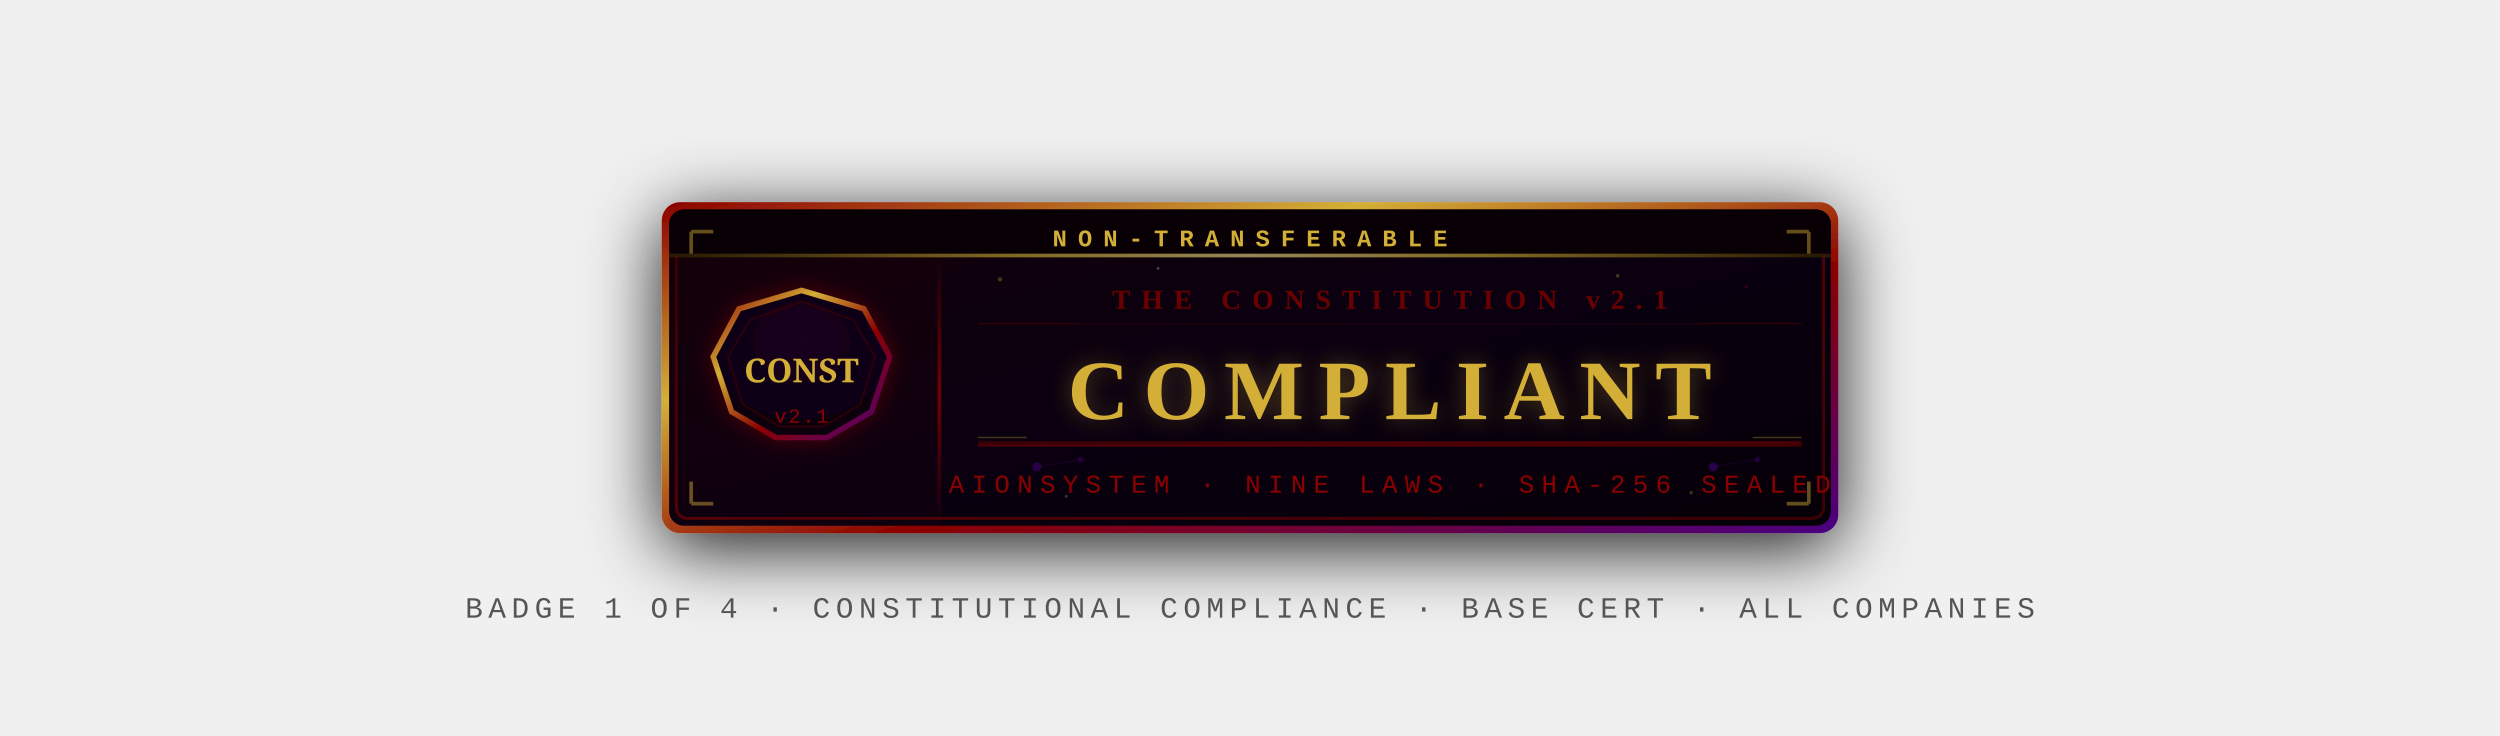
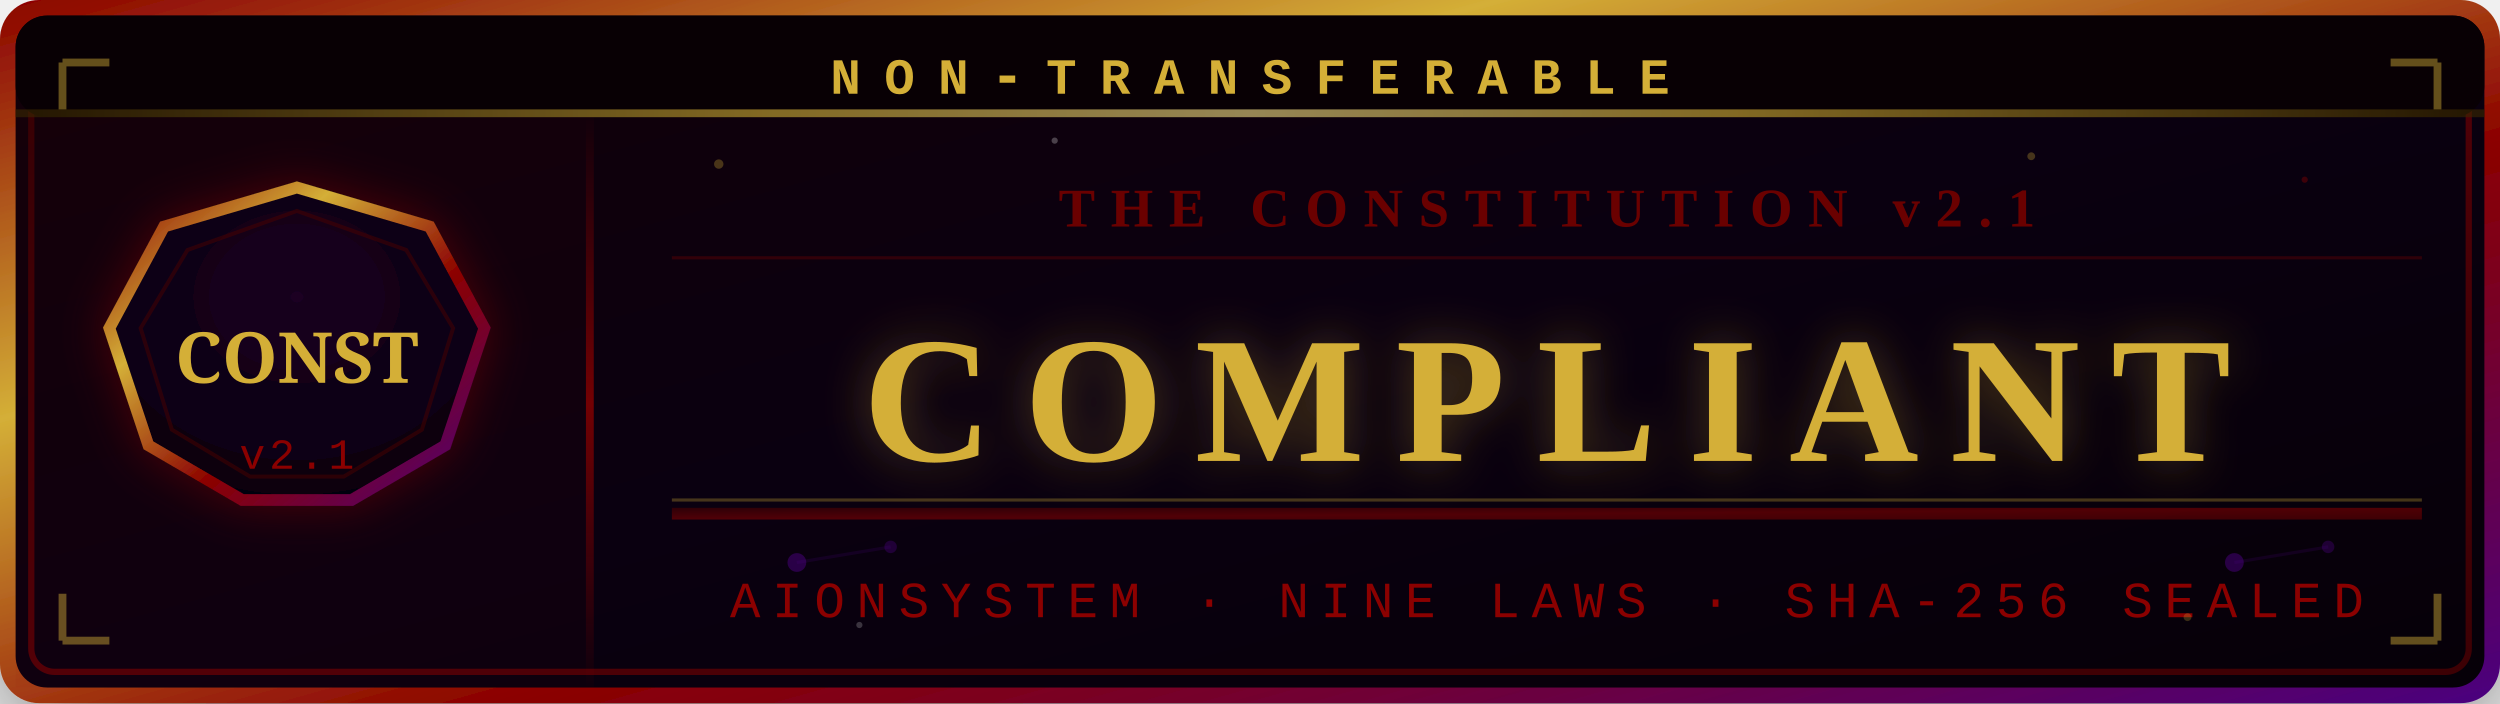
- <svg xmlns="http://www.w3.org/2000/svg" viewBox="0 0 680 200" width="100%" role="img" style="">
+ <svg xmlns="http://www.w3.org/2000/svg" viewBox="0 0 320 90" width="320" height="90" role="img">
  <defs>
    <linearGradient id="badgeBg" x1="0%" y1="0%" x2="100%" y2="100%">
      <stop offset="0%" stop-color="#120008" />
      <stop offset="50%" stop-color="#0a0010" />
      <stop offset="100%" stop-color="#060008" />
    </linearGradient>
    <linearGradient id="rimGrad" x1="0%" y1="0%" x2="100%" y2="100%">
      <stop offset="0%" stop-color="#8B0000" />
      <stop offset="30%" stop-color="#D4AF37" />
      <stop offset="60%" stop-color="#8B0000" />
      <stop offset="100%" stop-color="#4a0080" />
    </linearGradient>
    <linearGradient id="rimInner" x1="0%" y1="0%" x2="100%" y2="100%">
      <stop offset="0%" stop-color="#4a0000" />
      <stop offset="50%" stop-color="#8B0000" />
      <stop offset="100%" stop-color="#6a0000" />
    </linearGradient>
    <linearGradient id="divLine" x1="0%" y1="0%" x2="0%" y2="100%">
      <stop offset="0%" stop-color="#8B0000" stop-opacity="0" />
      <stop offset="50%" stop-color="#8B0000" stop-opacity="0.8" />
      <stop offset="100%" stop-color="#8B0000" stop-opacity="0" />
    </linearGradient>
    <linearGradient id="goldBar" x1="0%" y1="0%" x2="100%" y2="0%">
      <stop offset="0%" stop-color="#3a2800" />
      <stop offset="30%" stop-color="#D4AF37" />
      <stop offset="50%" stop-color="#F5E08A" />
      <stop offset="70%" stop-color="#D4AF37" />
      <stop offset="100%" stop-color="#3a2800" />
    </linearGradient>
    <radialGradient id="nonagonFill" cx="50%" cy="35%" r="65%">
      <stop offset="0%" stop-color="#1a0020" />
      <stop offset="100%" stop-color="#06000e" />
    </radialGradient>
-     <mask id="imagine-text-gaps-u2pnqd" maskUnits="userSpaceOnUse">
-       <rect x="0" y="0" width="680" height="200" fill="white" />
-       <rect x="99.789" y="5" width="119.422" height="11" fill="black" rx="2" />
-       <rect x="17.312" y="39" width="42.211" height="14" fill="black" rx="2" />
-       <rect x="25.398" y="53" width="24.402" height="11" fill="black" rx="2" />
-       <rect x="111.633" y="20" width="171.734" height="13" fill="black" rx="2" />
-       <rect x="99.258" y="36" width="197.484" height="30" fill="black" rx="2" />
-       <rect x="72.086" y="71" width="250.828" height="12" fill="black" rx="2" />
-       <rect x="121.773" y="159" width="436.453" height="13" fill="black" rx="2" />
-     </mask>
  </defs>
-   <g transform="translate(180, 55)" style="fill:rgb(0, 0, 0);stroke:none;color:rgb(255, 255, 255);stroke-width:1px;stroke-linecap:butt;stroke-linejoin:miter;opacity:1;font-family:&quot;Anthropic Sans&quot;, -apple-system, BlinkMacSystemFont, &quot;Segoe UI&quot;, sans-serif;font-size:16px;font-weight:400;text-anchor:start;dominant-baseline:auto">
-     <rect x="0" y="0" width="320" height="90" rx="5" fill="url(#rimGrad)" filter="drop-shadow(0 4px 10px rgba(0,0,0,0.9))" style="stroke:none;color:rgb(255, 255, 255);stroke-width:1px;stroke-linecap:butt;stroke-linejoin:miter;opacity:1;font-family:&quot;Anthropic Sans&quot;, -apple-system, BlinkMacSystemFont, &quot;Segoe UI&quot;, sans-serif;font-size:16px;font-weight:400;text-anchor:start;dominant-baseline:auto" />
-     <rect x="2" y="2" width="316" height="86" rx="4" fill="url(#badgeBg)" style="stroke:none;color:rgb(255, 255, 255);stroke-width:1px;stroke-linecap:butt;stroke-linejoin:miter;opacity:1;font-family:&quot;Anthropic Sans&quot;, -apple-system, BlinkMacSystemFont, &quot;Segoe UI&quot;, sans-serif;font-size:16px;font-weight:400;text-anchor:start;dominant-baseline:auto" />
-     <rect x="4" y="4" width="312" height="82" rx="3" fill="none" stroke="url(#rimInner)" stroke-width="0.8" opacity="0.55" style="fill:none;color:rgb(255, 255, 255);stroke-width:0.8px;stroke-linecap:butt;stroke-linejoin:miter;opacity:0.55;font-family:&quot;Anthropic Sans&quot;, -apple-system, BlinkMacSystemFont, &quot;Segoe UI&quot;, sans-serif;font-size:16px;font-weight:400;text-anchor:start;dominant-baseline:auto" />
-     <rect x="2" y="2" width="316" height="13" rx="4" fill="#080004" style="fill:rgb(8, 0, 4);stroke:none;color:rgb(255, 255, 255);stroke-width:1px;stroke-linecap:butt;stroke-linejoin:miter;opacity:1;font-family:&quot;Anthropic Sans&quot;, -apple-system, BlinkMacSystemFont, &quot;Segoe UI&quot;, sans-serif;font-size:16px;font-weight:400;text-anchor:start;dominant-baseline:auto" />
-     <rect x="2" y="14" width="316" height="1" fill="url(#goldBar)" opacity="0.6" style="stroke:none;color:rgb(255, 255, 255);stroke-width:1px;stroke-linecap:butt;stroke-linejoin:miter;opacity:0.6;font-family:&quot;Anthropic Sans&quot;, -apple-system, BlinkMacSystemFont, &quot;Segoe UI&quot;, sans-serif;font-size:16px;font-weight:400;text-anchor:start;dominant-baseline:auto" />
-     <text x="160" y="12" font-family="'Courier New',monospace" font-size="6.5" font-weight="bold" letter-spacing="3" fill="#D4AF37" text-anchor="middle" style="fill:rgb(212, 175, 55);stroke:none;color:rgb(255, 255, 255);stroke-width:1px;stroke-linecap:butt;stroke-linejoin:miter;opacity:1;font-family:&quot;Courier New&quot;, monospace;font-size:6.5px;font-weight:700;text-anchor:middle;dominant-baseline:auto">NON-TRANSFERABLE</text>
-     <rect x="2" y="15" width="74" height="73" fill="#8B0000" fill-opacity="0.04" style="fill:rgb(139, 0, 0);stroke:none;color:rgb(255, 255, 255);stroke-width:1px;stroke-linecap:butt;stroke-linejoin:miter;opacity:1;font-family:&quot;Anthropic Sans&quot;, -apple-system, BlinkMacSystemFont, &quot;Segoe UI&quot;, sans-serif;font-size:16px;font-weight:400;text-anchor:start;dominant-baseline:auto" />
-     <rect x="75" y="15" width="1" height="73" fill="url(#divLine)" style="stroke:none;color:rgb(255, 255, 255);stroke-width:1px;stroke-linecap:butt;stroke-linejoin:miter;opacity:1;font-family:&quot;Anthropic Sans&quot;, -apple-system, BlinkMacSystemFont, &quot;Segoe UI&quot;, sans-serif;font-size:16px;font-weight:400;text-anchor:start;dominant-baseline:auto" />
-     <polygon points="38,24 55,29 62,42 57,57 45,64 31,64 19,57 14,42 21,29" fill="url(#nonagonFill)" stroke="url(#rimGrad)" stroke-width="1.5" filter="drop-shadow(0 0 3px rgba(139,0,0,0.5))" style="color:rgb(255, 255, 255);stroke-width:1.5px;stroke-linecap:butt;stroke-linejoin:miter;opacity:1;font-family:&quot;Anthropic Sans&quot;, -apple-system, BlinkMacSystemFont, &quot;Segoe UI&quot;, sans-serif;font-size:16px;font-weight:400;text-anchor:start;dominant-baseline:auto" />
-     <polygon points="38,27 52,32 58,42 54,55 44,61 32,61 22,55 18,42 24,32" fill="none" stroke="#4a0000" stroke-width="0.5" opacity="0.5" style="fill:none;stroke:rgb(74, 0, 0);color:rgb(255, 255, 255);stroke-width:0.5px;stroke-linecap:butt;stroke-linejoin:miter;opacity:0.5;font-family:&quot;Anthropic Sans&quot;, -apple-system, BlinkMacSystemFont, &quot;Segoe UI&quot;, sans-serif;font-size:16px;font-weight:400;text-anchor:start;dominant-baseline:auto" />
-     <text x="38" y="49" font-family="'Georgia',serif" font-size="9" font-weight="bold" fill="#D4AF37" text-anchor="middle" style="fill:rgb(212, 175, 55);stroke:none;color:rgb(255, 255, 255);stroke-width:1px;stroke-linecap:butt;stroke-linejoin:miter;opacity:1;font-family:Georgia, serif;font-size:9px;font-weight:700;text-anchor:middle;dominant-baseline:auto">CONST</text>
-     <text x="38" y="60" font-family="'Courier New',monospace" font-size="5.5" fill="#8B0000" text-anchor="middle" letter-spacing="0.5" style="fill:rgb(139, 0, 0);stroke:none;color:rgb(255, 255, 255);stroke-width:1px;stroke-linecap:butt;stroke-linejoin:miter;opacity:1;font-family:&quot;Courier New&quot;, monospace;font-size:5.5px;font-weight:400;text-anchor:middle;dominant-baseline:auto">v2.1</text>
-     <text x="198" y="29" font-family="'Georgia','Times New Roman',serif" font-size="7.5" font-weight="bold" letter-spacing="3" fill="#6a0000" text-anchor="middle" style="fill:rgb(106, 0, 0);stroke:none;color:rgb(255, 255, 255);stroke-width:1px;stroke-linecap:butt;stroke-linejoin:miter;opacity:1;font-family:Georgia, &quot;Times New Roman&quot;, serif;font-size:7.5px;font-weight:700;text-anchor:middle;dominant-baseline:auto">THE CONSTITUTION v2.1</text>
-     <line x1="86" y1="33" x2="310" y2="33" stroke="#8B0000" stroke-width="0.4" opacity="0.3" mask="url(#imagine-text-gaps-u2pnqd)" style="fill:rgb(0, 0, 0);stroke:rgb(139, 0, 0);color:rgb(255, 255, 255);stroke-width:0.4px;stroke-linecap:butt;stroke-linejoin:miter;opacity:0.3;font-family:&quot;Anthropic Sans&quot;, -apple-system, BlinkMacSystemFont, &quot;Segoe UI&quot;, sans-serif;font-size:16px;font-weight:400;text-anchor:start;dominant-baseline:auto" />
-     <text x="198" y="59" font-family="'Georgia','Times New Roman',serif" font-size="23" font-weight="bold" letter-spacing="4" fill="#D4AF37" text-anchor="middle" filter="drop-shadow(0 0 3px rgba(212,175,55,0.35))" style="fill:rgb(212, 175, 55);stroke:none;color:rgb(255, 255, 255);stroke-width:1px;stroke-linecap:butt;stroke-linejoin:miter;opacity:1;font-family:Georgia, &quot;Times New Roman&quot;, serif;font-size:23px;font-weight:700;text-anchor:middle;dominant-baseline:auto">COMPLIANT</text>
-     <line x1="86" y1="64" x2="310" y2="64" stroke="#D4AF37" stroke-width="0.4" opacity="0.3" mask="url(#imagine-text-gaps-u2pnqd)" style="fill:rgb(0, 0, 0);stroke:rgb(212, 175, 55);color:rgb(255, 255, 255);stroke-width:0.4px;stroke-linecap:butt;stroke-linejoin:miter;opacity:0.3;font-family:&quot;Anthropic Sans&quot;, -apple-system, BlinkMacSystemFont, &quot;Segoe UI&quot;, sans-serif;font-size:16px;font-weight:400;text-anchor:start;dominant-baseline:auto" />
-     <rect x="86" y="65" width="224" height="1.5" fill="url(#rimInner)" opacity="0.55" style="stroke:none;color:rgb(255, 255, 255);stroke-width:1px;stroke-linecap:butt;stroke-linejoin:miter;opacity:0.55;font-family:&quot;Anthropic Sans&quot;, -apple-system, BlinkMacSystemFont, &quot;Segoe UI&quot;, sans-serif;font-size:16px;font-weight:400;text-anchor:start;dominant-baseline:auto" />
-     <text x="198" y="79" font-family="'Courier New',monospace" font-size="7" letter-spacing="2" fill="#8B0000" text-anchor="middle" style="fill:rgb(139, 0, 0);stroke:none;color:rgb(255, 255, 255);stroke-width:1px;stroke-linecap:butt;stroke-linejoin:miter;opacity:1;font-family:&quot;Courier New&quot;, monospace;font-size:7px;font-weight:400;text-anchor:middle;dominant-baseline:auto">AIONSYSTEM · NINE LAWS · SHA-256 SEALED</text>
-     <circle cx="102" cy="72" r="1.2" fill="#4a0080" opacity="0.5" style="fill:rgb(74, 0, 128);stroke:none;color:rgb(255, 255, 255);stroke-width:1px;stroke-linecap:butt;stroke-linejoin:miter;opacity:0.5;font-family:&quot;Anthropic Sans&quot;, -apple-system, BlinkMacSystemFont, &quot;Segoe UI&quot;, sans-serif;font-size:16px;font-weight:400;text-anchor:start;dominant-baseline:auto" />
-     <circle cx="114" cy="70" r="0.8" fill="#4a0080" opacity="0.35" style="fill:rgb(74, 0, 128);stroke:none;color:rgb(255, 255, 255);stroke-width:1px;stroke-linecap:butt;stroke-linejoin:miter;opacity:0.35;font-family:&quot;Anthropic Sans&quot;, -apple-system, BlinkMacSystemFont, &quot;Segoe UI&quot;, sans-serif;font-size:16px;font-weight:400;text-anchor:start;dominant-baseline:auto" />
-     <circle cx="286" cy="72" r="1.2" fill="#4a0080" opacity="0.5" style="fill:rgb(74, 0, 128);stroke:none;color:rgb(255, 255, 255);stroke-width:1px;stroke-linecap:butt;stroke-linejoin:miter;opacity:0.5;font-family:&quot;Anthropic Sans&quot;, -apple-system, BlinkMacSystemFont, &quot;Segoe UI&quot;, sans-serif;font-size:16px;font-weight:400;text-anchor:start;dominant-baseline:auto" />
-     <circle cx="298" cy="70" r="0.8" fill="#4a0080" opacity="0.35" style="fill:rgb(74, 0, 128);stroke:none;color:rgb(255, 255, 255);stroke-width:1px;stroke-linecap:butt;stroke-linejoin:miter;opacity:0.35;font-family:&quot;Anthropic Sans&quot;, -apple-system, BlinkMacSystemFont, &quot;Segoe UI&quot;, sans-serif;font-size:16px;font-weight:400;text-anchor:start;dominant-baseline:auto" />
-     <line x1="102" y1="72" x2="114" y2="70" stroke="#4a0080" stroke-width="0.4" opacity="0.18" style="fill:rgb(0, 0, 0);stroke:rgb(74, 0, 128);color:rgb(255, 255, 255);stroke-width:0.4px;stroke-linecap:butt;stroke-linejoin:miter;opacity:0.18;font-family:&quot;Anthropic Sans&quot;, -apple-system, BlinkMacSystemFont, &quot;Segoe UI&quot;, sans-serif;font-size:16px;font-weight:400;text-anchor:start;dominant-baseline:auto" />
-     <line x1="286" y1="72" x2="298" y2="70" stroke="#4a0080" stroke-width="0.4" opacity="0.18" style="fill:rgb(0, 0, 0);stroke:rgb(74, 0, 128);color:rgb(255, 255, 255);stroke-width:0.4px;stroke-linecap:butt;stroke-linejoin:miter;opacity:0.18;font-family:&quot;Anthropic Sans&quot;, -apple-system, BlinkMacSystemFont, &quot;Segoe UI&quot;, sans-serif;font-size:16px;font-weight:400;text-anchor:start;dominant-baseline:auto" />
-     <g stroke="#D4AF37" stroke-width="1" opacity="0.45" style="fill:rgb(0, 0, 0);stroke:rgb(212, 175, 55);color:rgb(255, 255, 255);stroke-width:1px;stroke-linecap:butt;stroke-linejoin:miter;opacity:0.45;font-family:&quot;Anthropic Sans&quot;, -apple-system, BlinkMacSystemFont, &quot;Segoe UI&quot;, sans-serif;font-size:16px;font-weight:400;text-anchor:start;dominant-baseline:auto">
-       <path d="M8,8 L8,14 M8,8 L14,8" fill="none" style="fill:none;stroke:rgb(212, 175, 55);color:rgb(255, 255, 255);stroke-width:1px;stroke-linecap:butt;stroke-linejoin:miter;opacity:1;font-family:&quot;Anthropic Sans&quot;, -apple-system, BlinkMacSystemFont, &quot;Segoe UI&quot;, sans-serif;font-size:16px;font-weight:400;text-anchor:start;dominant-baseline:auto" />
-       <path d="M312,8 L312,14 M312,8 L306,8" fill="none" style="fill:none;stroke:rgb(212, 175, 55);color:rgb(255, 255, 255);stroke-width:1px;stroke-linecap:butt;stroke-linejoin:miter;opacity:1;font-family:&quot;Anthropic Sans&quot;, -apple-system, BlinkMacSystemFont, &quot;Segoe UI&quot;, sans-serif;font-size:16px;font-weight:400;text-anchor:start;dominant-baseline:auto" />
-       <path d="M8,82 L8,76 M8,82 L14,82" fill="none" style="fill:none;stroke:rgb(212, 175, 55);color:rgb(255, 255, 255);stroke-width:1px;stroke-linecap:butt;stroke-linejoin:miter;opacity:1;font-family:&quot;Anthropic Sans&quot;, -apple-system, BlinkMacSystemFont, &quot;Segoe UI&quot;, sans-serif;font-size:16px;font-weight:400;text-anchor:start;dominant-baseline:auto" />
-       <path d="M312,82 L312,76 M312,82 L306,82" fill="none" style="fill:none;stroke:rgb(212, 175, 55);color:rgb(255, 255, 255);stroke-width:1px;stroke-linecap:butt;stroke-linejoin:miter;opacity:1;font-family:&quot;Anthropic Sans&quot;, -apple-system, BlinkMacSystemFont, &quot;Segoe UI&quot;, sans-serif;font-size:16px;font-weight:400;text-anchor:start;dominant-baseline:auto" />
-     </g>
-     <circle cx="92" cy="21" r="0.6" fill="#D4AF37" opacity="0.3" style="fill:rgb(212, 175, 55);stroke:none;color:rgb(255, 255, 255);stroke-width:1px;stroke-linecap:butt;stroke-linejoin:miter;opacity:0.3;font-family:&quot;Anthropic Sans&quot;, -apple-system, BlinkMacSystemFont, &quot;Segoe UI&quot;, sans-serif;font-size:16px;font-weight:400;text-anchor:start;dominant-baseline:auto" />
-     <circle cx="135" cy="18" r="0.4" fill="#fff" opacity="0.25" style="fill:rgb(255, 255, 255);stroke:none;color:rgb(255, 255, 255);stroke-width:1px;stroke-linecap:butt;stroke-linejoin:miter;opacity:0.25;font-family:&quot;Anthropic Sans&quot;, -apple-system, BlinkMacSystemFont, &quot;Segoe UI&quot;, sans-serif;font-size:16px;font-weight:400;text-anchor:start;dominant-baseline:auto" />
-     <circle cx="260" cy="20" r="0.5" fill="#D4AF37" opacity="0.3" style="fill:rgb(212, 175, 55);stroke:none;color:rgb(255, 255, 255);stroke-width:1px;stroke-linecap:butt;stroke-linejoin:miter;opacity:0.3;font-family:&quot;Anthropic Sans&quot;, -apple-system, BlinkMacSystemFont, &quot;Segoe UI&quot;, sans-serif;font-size:16px;font-weight:400;text-anchor:start;dominant-baseline:auto" />
-     <circle cx="295" cy="23" r="0.4" fill="#8B0000" opacity="0.4" style="fill:rgb(139, 0, 0);stroke:none;color:rgb(255, 255, 255);stroke-width:1px;stroke-linecap:butt;stroke-linejoin:miter;opacity:0.4;font-family:&quot;Anthropic Sans&quot;, -apple-system, BlinkMacSystemFont, &quot;Segoe UI&quot;, sans-serif;font-size:16px;font-weight:400;text-anchor:start;dominant-baseline:auto" />
-     <circle cx="110" cy="80" r="0.4" fill="#fff" opacity="0.2" style="fill:rgb(255, 255, 255);stroke:none;color:rgb(255, 255, 255);stroke-width:1px;stroke-linecap:butt;stroke-linejoin:miter;opacity:0.2;font-family:&quot;Anthropic Sans&quot;, -apple-system, BlinkMacSystemFont, &quot;Segoe UI&quot;, sans-serif;font-size:16px;font-weight:400;text-anchor:start;dominant-baseline:auto" />
-     <circle cx="280" cy="79" r="0.5" fill="#D4AF37" opacity="0.25" style="fill:rgb(212, 175, 55);stroke:none;color:rgb(255, 255, 255);stroke-width:1px;stroke-linecap:butt;stroke-linejoin:miter;opacity:0.25;font-family:&quot;Anthropic Sans&quot;, -apple-system, BlinkMacSystemFont, &quot;Segoe UI&quot;, sans-serif;font-size:16px;font-weight:400;text-anchor:start;dominant-baseline:auto" />
+   <rect x="0" y="0" width="320" height="90" rx="5" fill="url(#rimGrad)" filter="drop-shadow(0 4px 10px rgba(0,0,0,0.9))" />
+   <rect x="2" y="2" width="316" height="86" rx="4" fill="url(#badgeBg)" />
+   <rect x="4" y="4" width="312" height="82" rx="3" fill="none" stroke="url(#rimInner)" stroke-width="0.8" opacity="0.55" />
+   <rect x="2" y="2" width="316" height="13" rx="4" fill="#080004" />
+   <rect x="2" y="14" width="316" height="1" fill="url(#goldBar)" opacity="0.6" />
+   <text x="160" y="12" font-family="'Courier New', monospace" font-size="6.5" font-weight="bold" letter-spacing="3" fill="#D4AF37" text-anchor="middle">NON‑TRANSFERABLE</text>
+   <rect x="2" y="15" width="74" height="73" fill="#8B0000" fill-opacity="0.04" />
+   <rect x="75" y="15" width="1" height="73" fill="url(#divLine)" />
+   <polygon points="38,24 55,29 62,42 57,57 45,64 31,64 19,57 14,42 21,29" fill="url(#nonagonFill)" stroke="url(#rimGrad)" stroke-width="1.5" filter="drop-shadow(0 0 3px rgba(139,0,0,0.5))" />
+   <polygon points="38,27 52,32 58,42 54,55 44,61 32,61 22,55 18,42 24,32" fill="none" stroke="#4a0000" stroke-width="0.5" opacity="0.5" />
+   <text x="38" y="49" font-family="'Georgia',serif" font-size="9" font-weight="bold" fill="#D4AF37" text-anchor="middle">CONST</text>
+   <text x="38" y="60" font-family="'Courier New',monospace" font-size="5.5" fill="#8B0000" text-anchor="middle" letter-spacing="0.5">v2.1</text>
+   <text x="198" y="29" font-family="'Georgia','Times New Roman',serif" font-size="7" font-weight="bold" letter-spacing="2" fill="#6a0000" text-anchor="middle">THE CONSTITUTION v2.1</text>
+   <line x1="86" y1="33" x2="310" y2="33" stroke="#8B0000" stroke-width="0.4" opacity="0.3" />
+   <text x="198" y="59" font-family="'Georgia','Times New Roman',serif" font-size="23" font-weight="bold" letter-spacing="4" fill="#D4AF37" text-anchor="middle" filter="drop-shadow(0 0 3px rgba(212,175,55,0.35))">COMPLIANT</text>
+   <line x1="86" y1="64" x2="310" y2="64" stroke="#D4AF37" stroke-width="0.4" opacity="0.3" />
+   <rect x="86" y="65" width="224" height="1.5" fill="url(#rimInner)" opacity="0.55" />
+   <text x="198" y="79" font-family="'Courier New',monospace" font-size="6.5" letter-spacing="1.5" fill="#8B0000" text-anchor="middle">AIONSYSTEM · NINE LAWS · SHA‑256 SEALED</text>
+   <circle cx="102" cy="72" r="1.2" fill="#4a0080" opacity="0.5" />
+   <circle cx="114" cy="70" r="0.8" fill="#4a0080" opacity="0.35" />
+   <circle cx="286" cy="72" r="1.2" fill="#4a0080" opacity="0.5" />
+   <circle cx="298" cy="70" r="0.8" fill="#4a0080" opacity="0.35" />
+   <line x1="102" y1="72" x2="114" y2="70" stroke="#4a0080" stroke-width="0.4" opacity="0.18" />
+   <line x1="286" y1="72" x2="298" y2="70" stroke="#4a0080" stroke-width="0.4" opacity="0.18" />
+   <g stroke="#D4AF37" stroke-width="1" opacity="0.45" fill="none">
+     <path d="M8,8 L8,14 M8,8 L14,8" />
+     <path d="M312,8 L312,14 M312,8 L306,8" />
+     <path d="M8,82 L8,76 M8,82 L14,82" />
+     <path d="M312,82 L312,76 M312,82 L306,82" />
  </g>
-   <text x="340" y="168" font-family="'Courier New',monospace" font-size="8" fill="#555" text-anchor="middle" letter-spacing="1.5" style="fill:rgb(85, 85, 85);stroke:none;color:rgb(255, 255, 255);stroke-width:1px;stroke-linecap:butt;stroke-linejoin:miter;opacity:1;font-family:&quot;Courier New&quot;, monospace;font-size:8px;font-weight:400;text-anchor:middle;dominant-baseline:auto">BADGE 1 OF 4 · CONSTITUTIONAL COMPLIANCE · BASE CERT · ALL COMPANIES</text>
+   <circle cx="92" cy="21" r="0.6" fill="#D4AF37" opacity="0.3" />
+   <circle cx="135" cy="18" r="0.4" fill="#fff" opacity="0.25" />
+   <circle cx="260" cy="20" r="0.5" fill="#D4AF37" opacity="0.3" />
+   <circle cx="295" cy="23" r="0.4" fill="#8B0000" opacity="0.4" />
+   <circle cx="110" cy="80" r="0.4" fill="#fff" opacity="0.2" />
+   <circle cx="280" cy="79" r="0.5" fill="#D4AF37" opacity="0.25" />
</svg>
